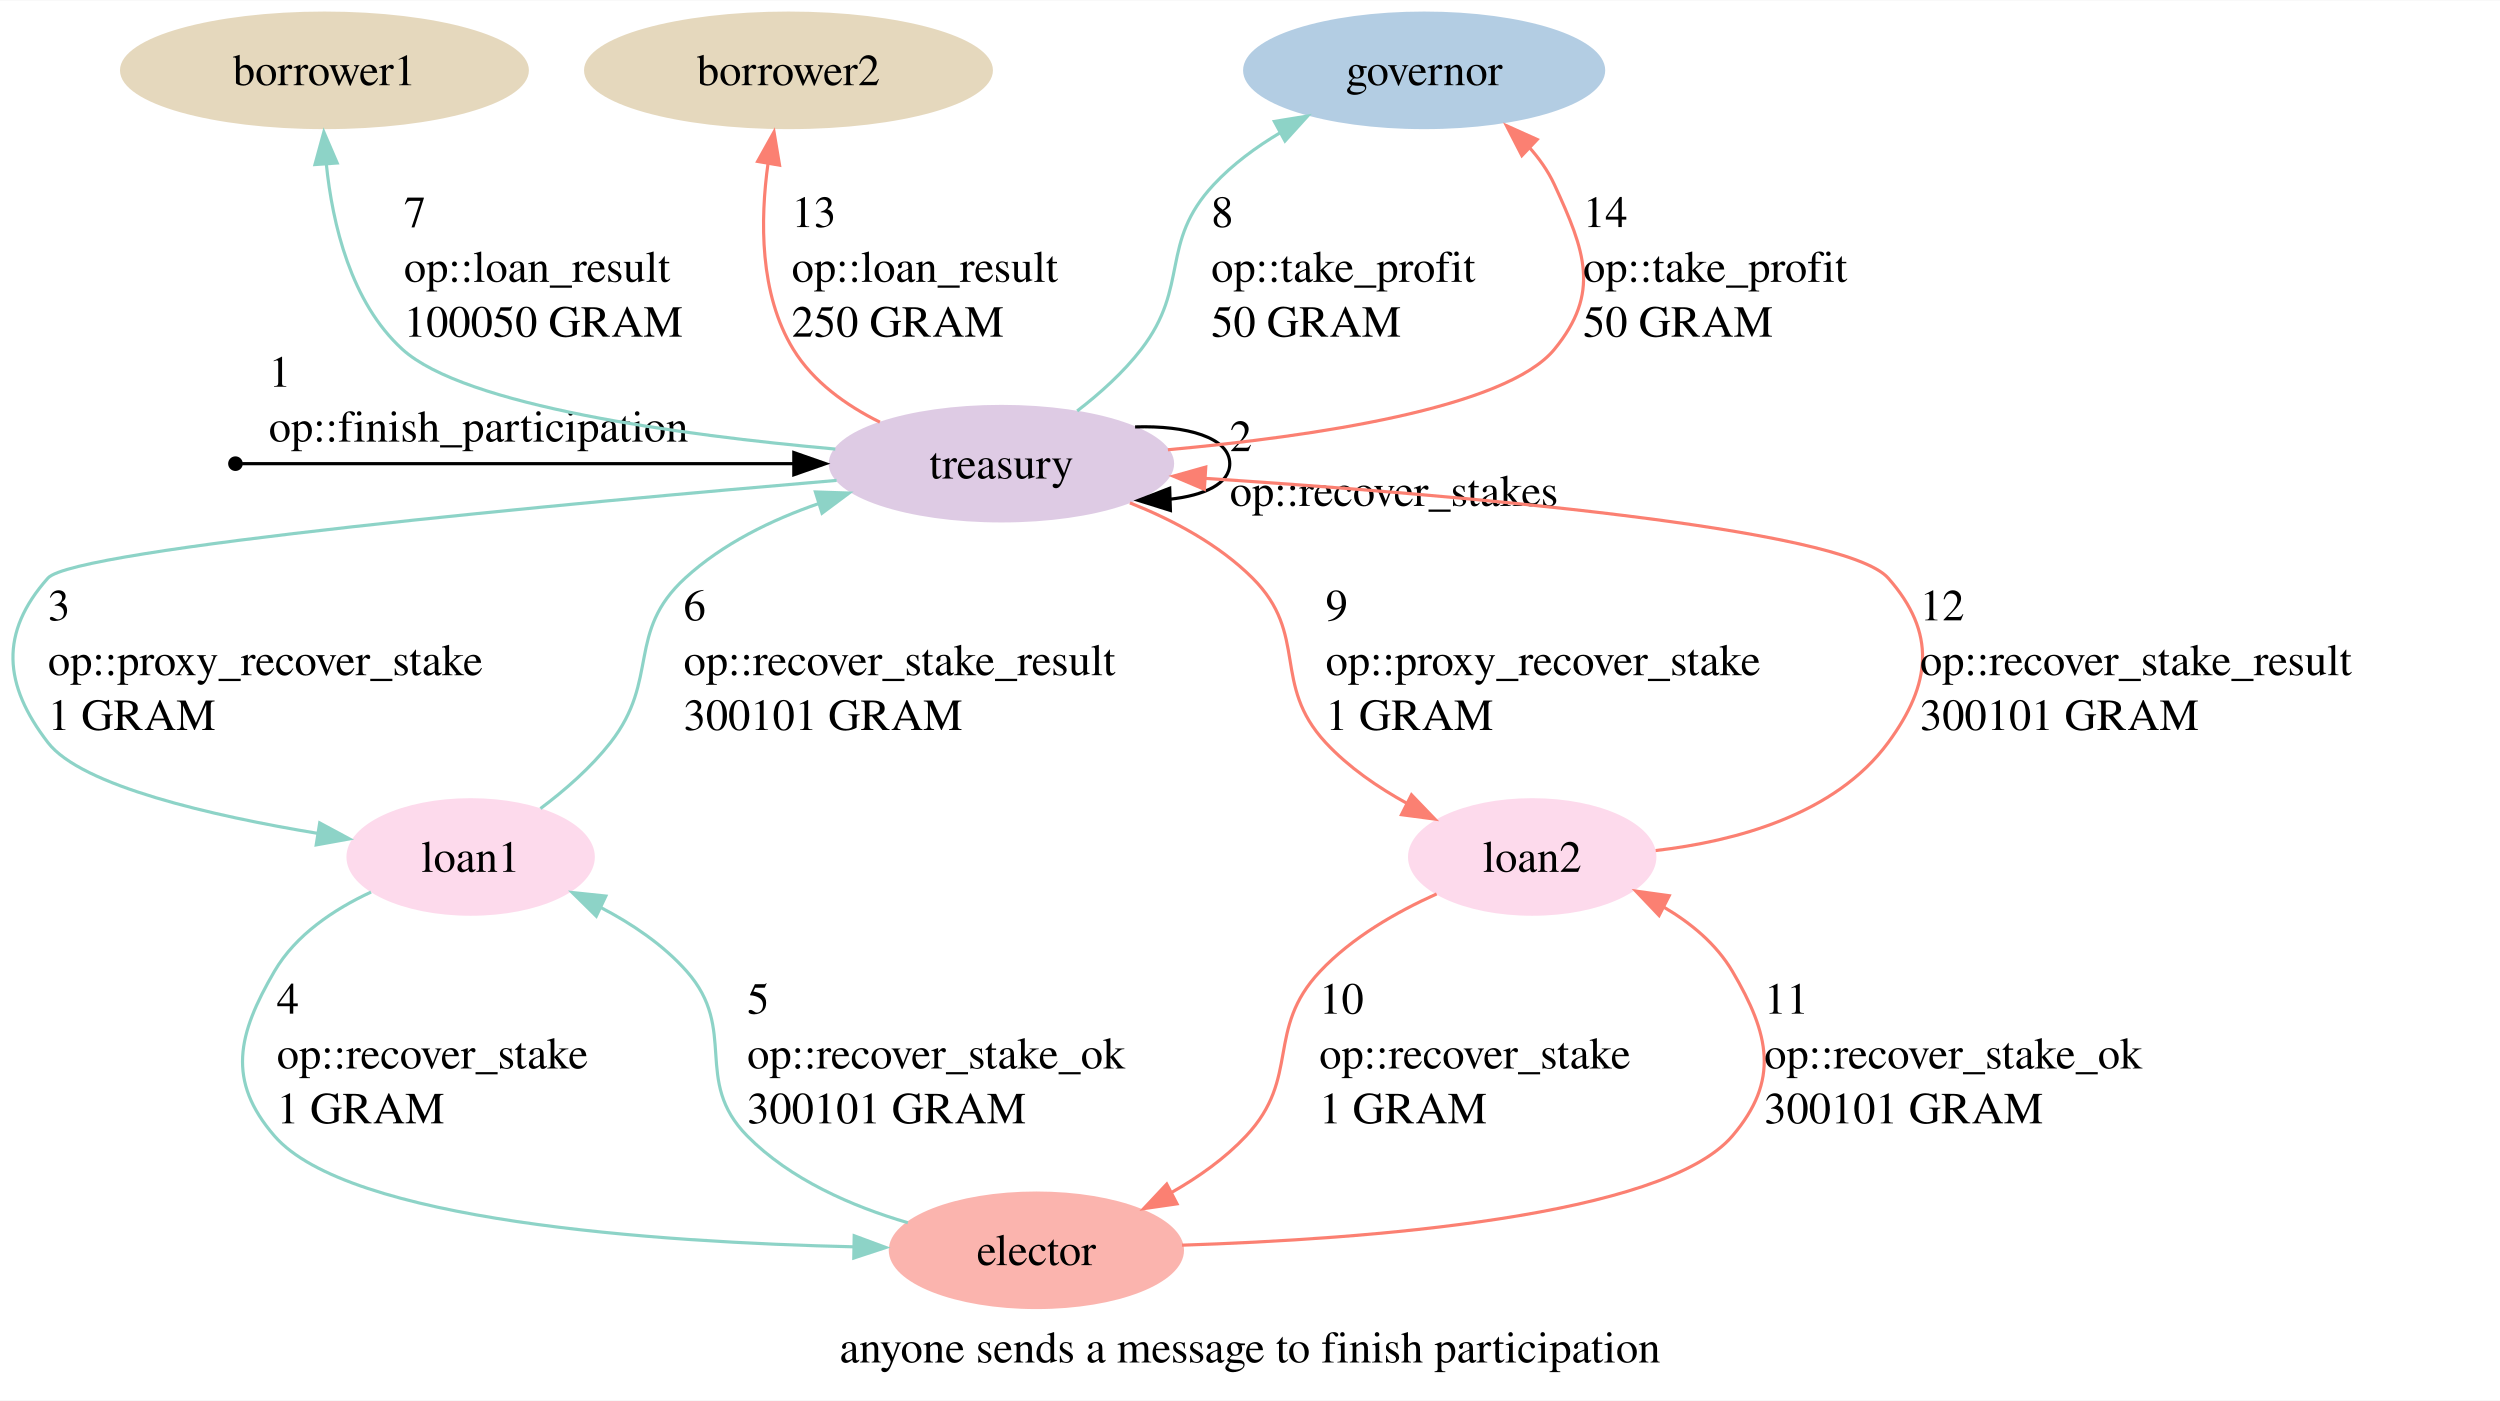
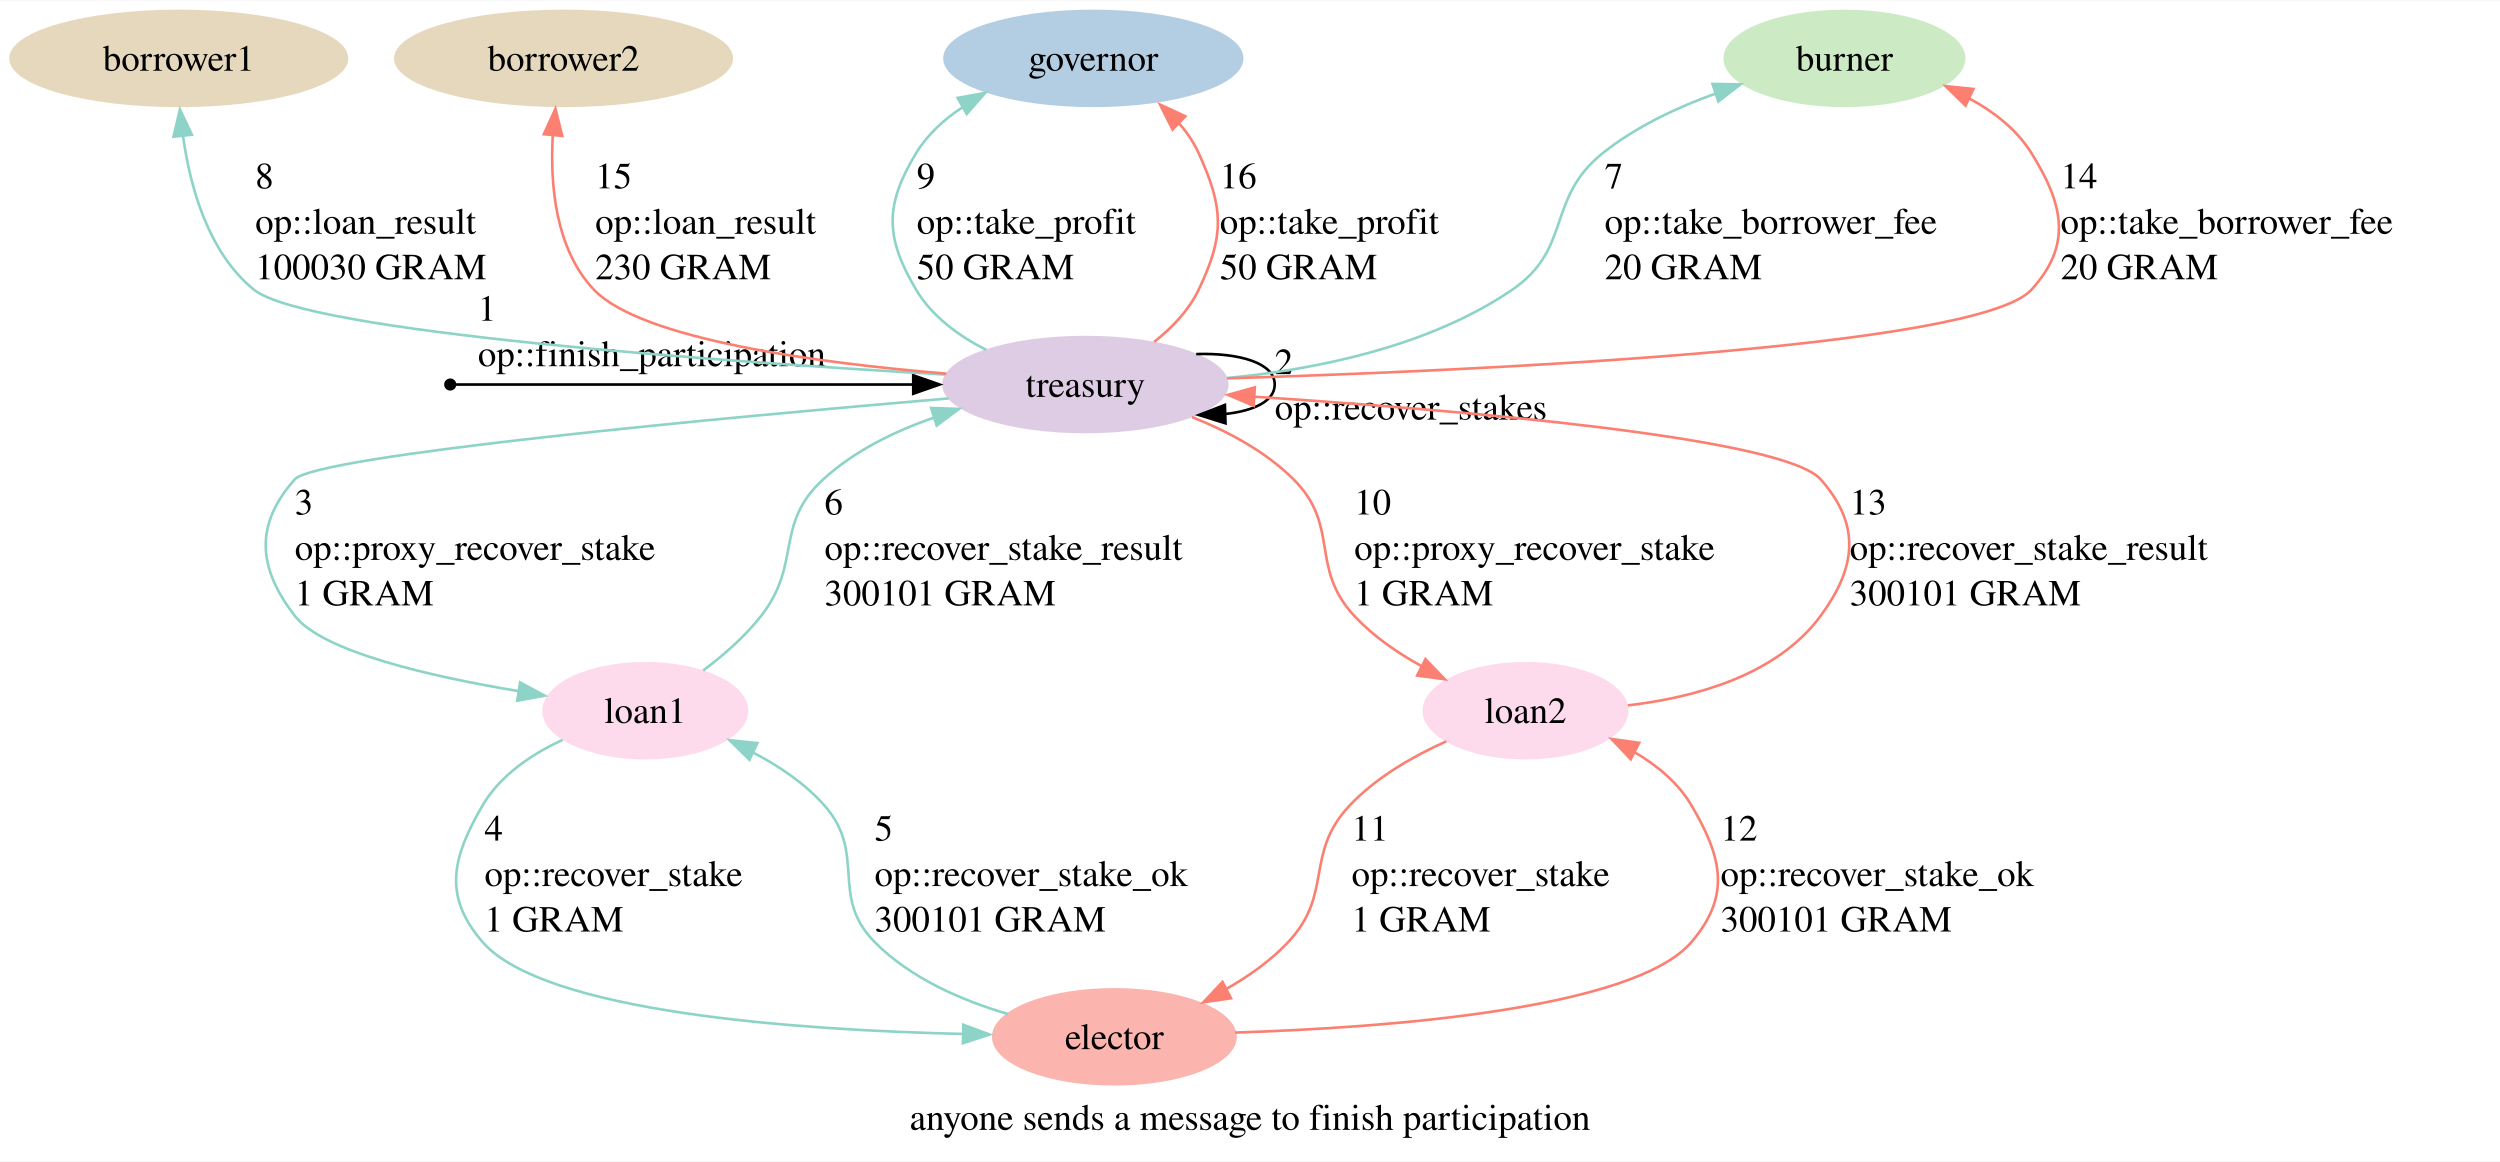
- <svg xmlns="http://www.w3.org/2000/svg" width="787pt" height="441pt" viewBox="0.00 0.00 786.58 440.50">
+ <svg xmlns="http://www.w3.org/2000/svg" width="949pt" height="441pt" viewBox="0.00 0.00 948.58 440.50">
  <g id="graph0" class="graph" transform="scale(1 1) rotate(0) translate(4 436.5)">
-     <polygon fill="white" stroke="none" points="-4,4 -4,-436.5 782.58,-436.5 782.58,4 -4,4" />
-     <text text-anchor="middle" x="389.29" y="-7.95" font-family="Times,serif" font-size="14.00">anyone sends a message to finish participation</text>
+     <polygon fill="white" stroke="none" points="-4,4 -4,-436.5 944.58,-436.5 944.58,4 -4,4" />
+     <text text-anchor="middle" x="470.29" y="-7.95" font-family="Times,serif" font-size="14.00">anyone sends a message to finish participation</text>
    <g id="node1" class="node">
-       <ellipse fill="black" stroke="black" cx="70.08" cy="-290.75" rx="1.8" ry="1.8" />
+       <ellipse fill="black" stroke="black" cx="166.83" cy="-290.75" rx="1.8" ry="1.8" />
    </g>
    <g id="node2" class="node">
-       <ellipse fill="#decbe4" stroke="#decbe4" cx="311.08" cy="-290.75" rx="53.84" ry="18" />
-       <text text-anchor="middle" x="311.08" y="-286.07" font-family="Times,serif" font-size="14.00">treasury</text>
+       <ellipse fill="#decbe4" stroke="#decbe4" cx="407.83" cy="-290.75" rx="53.84" ry="18" />
+       <text text-anchor="middle" x="407.83" y="-286.07" font-family="Times,serif" font-size="14.00">treasury</text>
    </g>
    <g id="edge1" class="edge">
-       <path fill="none" stroke="black" d="M72.16,-290.75C87.22,-290.75 180.65,-290.75 246.1,-290.75" />
-       <polygon fill="black" stroke="black" points="245.76,-294.25 255.76,-290.75 245.76,-287.25 245.76,-294.25" />
-       <text text-anchor="start" x="80.56" y="-314.95" font-family="Times,serif" font-size="14.00">1</text>
-       <text text-anchor="start" x="80.56" y="-297.7" font-family="Times,serif" font-size="14.00"> op::finish_participation</text>
+       <path fill="none" stroke="black" d="M168.92,-290.75C183.98,-290.75 277.4,-290.75 342.86,-290.75" />
+       <polygon fill="black" stroke="black" points="342.51,-294.25 352.51,-290.75 342.51,-287.25 342.51,-294.25" />
+       <text text-anchor="start" x="177.32" y="-314.95" font-family="Times,serif" font-size="14.00">1</text>
+       <text text-anchor="start" x="177.32" y="-297.7" font-family="Times,serif" font-size="14.00"> op::finish_participation</text>
    </g>
    <g id="edge2" class="edge">
-       <path fill="none" stroke="black" d="M353.14,-302.31C369.4,-302.82 382.92,-298.97 382.92,-290.75 382.92,-284.46 374.99,-280.73 363.98,-279.55" />
-       <polygon fill="black" stroke="black" points="364.25,-276.03 354.14,-279.19 364.02,-283.02 364.25,-276.03" />
-       <text text-anchor="start" x="382.92" y="-294.7" font-family="Times,serif" font-size="14.00">2</text>
-       <text text-anchor="start" x="382.92" y="-277.45" font-family="Times,serif" font-size="14.00"> op::recover_stakes</text>
+       <path fill="none" stroke="black" d="M449.89,-302.31C466.16,-302.82 479.67,-298.97 479.67,-290.75 479.67,-284.46 471.75,-280.73 460.74,-279.55" />
+       <polygon fill="black" stroke="black" points="461,-276.03 450.89,-279.19 460.77,-283.02 461,-276.03" />
+       <text text-anchor="start" x="479.67" y="-294.7" font-family="Times,serif" font-size="14.00">2</text>
+       <text text-anchor="start" x="479.67" y="-277.45" font-family="Times,serif" font-size="14.00"> op::recover_stakes</text>
    </g>
    <g id="node3" class="node">
-       <ellipse fill="#fddaec" stroke="#fddaec" cx="144.08" cy="-167" rx="38.58" ry="18" />
-       <text text-anchor="middle" x="144.08" y="-162.32" font-family="Times,serif" font-size="14.00">loan1</text>
+       <ellipse fill="#fddaec" stroke="#fddaec" cx="240.83" cy="-167" rx="38.58" ry="18" />
+       <text text-anchor="middle" x="240.83" y="-162.32" font-family="Times,serif" font-size="14.00">loan1</text>
    </g>
    <g id="edge3" class="edge">
-       <path fill="none" stroke="#8dd3c7" d="M259.22,-285.49C175.55,-278.36 19.23,-263.91 11.08,-254.75 -4.21,-237.57 -2.96,-221.22 11.08,-203 21.6,-189.35 62.56,-179.96 96.27,-174.37" />
-       <polygon fill="#8dd3c7" stroke="#8dd3c7" points="96.59,-177.71 105.92,-172.69 95.49,-170.8 96.59,-177.71" />
-       <text text-anchor="start" x="11.08" y="-241.45" font-family="Times,serif" font-size="14.00">3</text>
-       <text text-anchor="start" x="11.08" y="-224.2" font-family="Times,serif" font-size="14.00"> op::proxy_recover_stake</text>
-       <text text-anchor="start" x="11.08" y="-206.95" font-family="Times,serif" font-size="14.00"> 1 GRAM</text>
+       <path fill="none" stroke="#8dd3c7" d="M355.98,-285.49C272.3,-278.36 115.98,-263.91 107.83,-254.75 92.54,-237.57 93.79,-221.22 107.83,-203 118.36,-189.35 159.31,-179.96 193.03,-174.37" />
+       <polygon fill="#8dd3c7" stroke="#8dd3c7" points="193.34,-177.71 202.67,-172.69 192.25,-170.8 193.34,-177.71" />
+       <text text-anchor="start" x="107.83" y="-241.45" font-family="Times,serif" font-size="14.00">3</text>
+       <text text-anchor="start" x="107.83" y="-224.2" font-family="Times,serif" font-size="14.00"> op::proxy_recover_stake</text>
+       <text text-anchor="start" x="107.83" y="-206.95" font-family="Times,serif" font-size="14.00"> 1 GRAM</text>
    </g>
    <g id="node4" class="node">
-       <ellipse fill="#fddaec" stroke="#fddaec" cx="478.08" cy="-167" rx="38.58" ry="18" />
-       <text text-anchor="middle" x="478.08" y="-162.32" font-family="Times,serif" font-size="14.00">loan2</text>
+       <ellipse fill="#fddaec" stroke="#fddaec" cx="574.83" cy="-167" rx="38.58" ry="18" />
+       <text text-anchor="middle" x="574.83" y="-162.32" font-family="Times,serif" font-size="14.00">loan2</text>
+     </g>
+     <g id="edge10" class="edge">
+       <path fill="none" stroke="#fb8072" d="M448.27,-278.41C461.84,-273.01 476.22,-265.35 486.83,-254.75 504.64,-236.96 492.72,-221.46 509.83,-203 517.01,-195.26 526.3,-188.87 535.6,-183.77" />
+       <polygon fill="#fb8072" stroke="#fb8072" points="536.86,-186.56 544.21,-178.92 533.7,-180.31 536.86,-186.56" />
+       <text text-anchor="start" x="509.83" y="-241.45" font-family="Times,serif" font-size="14.00">10</text>
+       <text text-anchor="start" x="509.83" y="-224.2" font-family="Times,serif" font-size="14.00"> op::proxy_recover_stake</text>
+       <text text-anchor="start" x="509.83" y="-206.95" font-family="Times,serif" font-size="14.00"> 1 GRAM</text>
+     </g>
+     <g id="node6" class="node">
+       <ellipse fill="#e5d8bd" stroke="#e5d8bd" cx="63.83" cy="-414.5" rx="63.83" ry="18" />
+       <text text-anchor="middle" x="63.83" y="-409.82" font-family="Times,serif" font-size="14.00">borrower1</text>
+     </g>
+     <g id="edge8" class="edge">
+       <path fill="none" stroke="#8dd3c7" d="M354.77,-294.53C270.19,-299.41 112.26,-310.58 92.33,-326.75 74.95,-340.87 68.07,-365.82 65.4,-385.35" />
+       <polygon fill="#8dd3c7" stroke="#8dd3c7" points="61.83,-384.79 64.27,-395.1 68.8,-385.53 61.83,-384.79" />
+       <text text-anchor="start" x="92.83" y="-365.2" font-family="Times,serif" font-size="14.00">8</text>
+       <text text-anchor="start" x="92.83" y="-347.95" font-family="Times,serif" font-size="14.00"> op::loan_result</text>
+       <text text-anchor="start" x="92.83" y="-330.7" font-family="Times,serif" font-size="14.00"> 100030 GRAM</text>
+     </g>
+     <g id="node7" class="node">
+       <ellipse fill="#e5d8bd" stroke="#e5d8bd" cx="209.83" cy="-414.5" rx="63.83" ry="18" />
+       <text text-anchor="middle" x="209.83" y="-409.82" font-family="Times,serif" font-size="14.00">borrower2</text>
+     </g>
+     <g id="edge15" class="edge">
+       <path fill="none" stroke="#fb8072" d="M355.1,-294.87C306.51,-298.9 239.29,-307.8 221.33,-326.75 206.73,-342.16 204.64,-366.61 205.76,-385.63" />
+       <polygon fill="#fb8072" stroke="#fb8072" points="202.35,-385.73 206.75,-395.36 209.32,-385.08 202.35,-385.73" />
+       <text text-anchor="start" x="221.83" y="-365.2" font-family="Times,serif" font-size="14.00">15</text>
+       <text text-anchor="start" x="221.83" y="-347.95" font-family="Times,serif" font-size="14.00"> op::loan_result</text>
+       <text text-anchor="start" x="221.83" y="-330.7" font-family="Times,serif" font-size="14.00"> 230 GRAM</text>
+     </g>
+     <g id="node8" class="node">
+       <ellipse fill="#b3cde3" stroke="#b3cde3" cx="410.83" cy="-414.5" rx="56.47" ry="18" />
+       <text text-anchor="middle" x="410.83" y="-409.82" font-family="Times,serif" font-size="14.00">governor</text>
    </g>
    <g id="edge9" class="edge">
-       <path fill="none" stroke="#fb8072" d="M351.51,-278.41C365.09,-273.01 379.46,-265.35 390.08,-254.75 407.89,-236.96 395.97,-221.46 413.08,-203 420.26,-195.26 429.55,-188.87 438.85,-183.77" />
-       <polygon fill="#fb8072" stroke="#fb8072" points="440.1,-186.56 447.45,-178.92 436.95,-180.31 440.1,-186.56" />
-       <text text-anchor="start" x="413.08" y="-241.45" font-family="Times,serif" font-size="14.00">9</text>
-       <text text-anchor="start" x="413.08" y="-224.2" font-family="Times,serif" font-size="14.00"> op::proxy_recover_stake</text>
-       <text text-anchor="start" x="413.08" y="-206.95" font-family="Times,serif" font-size="14.00"> 1 GRAM</text>
+       <path fill="none" stroke="#8dd3c7" d="M370.2,-303.9C359.75,-309.2 349.62,-316.59 343.58,-326.75 331.84,-346.52 331.65,-358.84 343.58,-378.5 347.95,-385.7 354.34,-391.49 361.46,-396.12" />
+       <polygon fill="#8dd3c7" stroke="#8dd3c7" points="359.35,-399.51 369.78,-401.38 362.8,-393.42 359.35,-399.51" />
+       <text text-anchor="start" x="343.83" y="-365.2" font-family="Times,serif" font-size="14.00">9</text>
+       <text text-anchor="start" x="343.83" y="-347.95" font-family="Times,serif" font-size="14.00"> op::take_profit</text>
+       <text text-anchor="start" x="343.83" y="-330.7" font-family="Times,serif" font-size="14.00"> 50 GRAM</text>
    </g>
-     <g id="node6" class="node">
-       <ellipse fill="#e5d8bd" stroke="#e5d8bd" cx="98.08" cy="-414.5" rx="63.83" ry="18" />
-       <text text-anchor="middle" x="98.08" y="-409.82" font-family="Times,serif" font-size="14.00">borrower1</text>
+     <g id="edge16" class="edge">
+       <path fill="none" stroke="#fb8072" d="M433.94,-306.94C440.7,-312.28 447.11,-318.93 450.83,-326.75 460.71,-347.52 460.34,-357.56 450.83,-378.5 448.85,-382.87 446.02,-386.91 442.77,-390.58" />
+       <polygon fill="#fb8072" stroke="#fb8072" points="440.89,-387.5 436.15,-396.98 445.76,-392.52 440.89,-387.5" />
+       <text text-anchor="start" x="458.83" y="-365.2" font-family="Times,serif" font-size="14.00">16</text>
+       <text text-anchor="start" x="458.83" y="-347.95" font-family="Times,serif" font-size="14.00"> op::take_profit</text>
+       <text text-anchor="start" x="458.83" y="-330.7" font-family="Times,serif" font-size="14.00"> 50 GRAM</text>
+     </g>
+     <g id="node9" class="node">
+       <ellipse fill="#ccebc5" stroke="#ccebc5" cx="695.83" cy="-414.5" rx="45.42" ry="18" />
+       <text text-anchor="middle" x="695.83" y="-409.82" font-family="Times,serif" font-size="14.00">burner</text>
    </g>
    <g id="edge7" class="edge">
-       <path fill="none" stroke="#8dd3c7" d="M258.82,-295.34C210.11,-299.73 142.13,-308.92 122.58,-326.75 106.42,-341.49 100.6,-366 98.65,-385.21" />
-       <polygon fill="#8dd3c7" stroke="#8dd3c7" points="95.1,-384.86 97.89,-395.08 102.08,-385.35 95.1,-384.86" />
-       <text text-anchor="start" x="123.08" y="-365.2" font-family="Times,serif" font-size="14.00">7</text>
-       <text text-anchor="start" x="123.08" y="-347.95" font-family="Times,serif" font-size="14.00"> op::loan_result</text>
-       <text text-anchor="start" x="123.08" y="-330.7" font-family="Times,serif" font-size="14.00"> 100050 GRAM</text>
+       <path fill="none" stroke="#8dd3c7" d="M461.45,-293.2C495.11,-296.43 538,-305 569.83,-326.75 592.61,-342.31 582.56,-361.26 604.08,-378.5 616.63,-388.54 632.37,-395.94 647.26,-401.27" />
+       <polygon fill="#8dd3c7" stroke="#8dd3c7" points="645.78,-404.8 656.38,-404.64 647.99,-398.16 645.78,-404.8" />
+       <text text-anchor="start" x="604.83" y="-365.2" font-family="Times,serif" font-size="14.00">7</text>
+       <text text-anchor="start" x="604.83" y="-347.95" font-family="Times,serif" font-size="14.00"> op::take_borrower_fee</text>
+       <text text-anchor="start" x="604.83" y="-330.7" font-family="Times,serif" font-size="14.00"> 20 GRAM</text>
    </g>
-     <g id="node7" class="node">
-       <ellipse fill="#e5d8bd" stroke="#e5d8bd" cx="244.08" cy="-414.5" rx="63.83" ry="18" />
-       <text text-anchor="middle" x="244.08" y="-409.82" font-family="Times,serif" font-size="14.00">borrower2</text>
+     <g id="edge14" class="edge">
+       <path fill="none" stroke="#fb8072" d="M461.63,-293.09C556.79,-296.02 746.74,-304.6 766.83,-326.75 782.29,-343.78 778.98,-358.97 766.83,-378.5 761.23,-387.51 752.55,-394.27 743.16,-399.31" />
+       <polygon fill="#fb8072" stroke="#fb8072" points="741.79,-396.56 734.22,-403.97 744.76,-402.9 741.79,-396.56" />
+       <text text-anchor="start" x="777.83" y="-365.2" font-family="Times,serif" font-size="14.00">14</text>
+       <text text-anchor="start" x="777.83" y="-347.95" font-family="Times,serif" font-size="14.00"> op::take_borrower_fee</text>
+       <text text-anchor="start" x="777.83" y="-330.7" font-family="Times,serif" font-size="14.00"> 20 GRAM</text>
+     </g>
+     <g id="edge6" class="edge">
+       <path fill="none" stroke="#8dd3c7" d="M262.8,-182.24C270.48,-188 278.71,-195.15 284.83,-203 300.37,-222.92 289.7,-237.69 308.33,-254.75 320.13,-265.55 335.46,-273.06 350.54,-278.26" />
+       <polygon fill="#8dd3c7" stroke="#8dd3c7" points="349.3,-281.85 359.89,-281.5 351.4,-275.17 349.3,-281.85" />
+       <text text-anchor="start" x="308.83" y="-241.45" font-family="Times,serif" font-size="14.00">6</text>
+       <text text-anchor="start" x="308.83" y="-224.2" font-family="Times,serif" font-size="14.00"> op::recover_stake_result</text>
+       <text text-anchor="start" x="308.83" y="-206.95" font-family="Times,serif" font-size="14.00"> 300101 GRAM</text>
+     </g>
+     <g id="node5" class="node">
+       <ellipse fill="#fbb4ae" stroke="#fbb4ae" cx="418.83" cy="-43.25" rx="45.95" ry="18" />
+       <text text-anchor="middle" x="418.83" y="-38.58" font-family="Times,serif" font-size="14.00">elector</text>
+     </g>
+     <g id="edge4" class="edge">
+       <path fill="none" stroke="#8dd3c7" d="M209.5,-155.96C197.82,-150.53 185.78,-142.5 179.08,-131 167.51,-111.13 164.04,-96.65 179.08,-79.25 202.23,-52.48 298.53,-45.78 361.81,-44.33" />
+       <polygon fill="#8dd3c7" stroke="#8dd3c7" points="361.51,-47.82 371.45,-44.13 361.38,-40.82 361.51,-47.82" />
+       <text text-anchor="start" x="179.83" y="-117.7" font-family="Times,serif" font-size="14.00">4</text>
+       <text text-anchor="start" x="179.83" y="-100.45" font-family="Times,serif" font-size="14.00"> op::recover_stake</text>
+       <text text-anchor="start" x="179.83" y="-83.2" font-family="Times,serif" font-size="14.00"> 1 GRAM</text>
    </g>
    <g id="edge13" class="edge">
-       <path fill="none" stroke="#fb8072" d="M272.84,-303.81C262.19,-309.1 251.83,-316.52 245.58,-326.75 234.96,-344.12 235.14,-367.33 237.67,-385.38" />
-       <polygon fill="#fb8072" stroke="#fb8072" points="234.37,-385.85 239.53,-395.11 241.27,-384.66 234.37,-385.85" />
-       <text text-anchor="start" x="245.08" y="-365.2" font-family="Times,serif" font-size="14.00">13</text>
-       <text text-anchor="start" x="245.08" y="-347.95" font-family="Times,serif" font-size="14.00"> op::loan_result</text>
-       <text text-anchor="start" x="245.08" y="-330.7" font-family="Times,serif" font-size="14.00"> 250 GRAM</text>
+       <path fill="none" stroke="#fb8072" d="M613.67,-169.02C638.94,-171.95 670.18,-180.35 686.83,-203 700.46,-221.53 702.05,-237.5 686.83,-254.75 672.82,-270.63 549.53,-281.07 471.61,-286.14" />
+       <polygon fill="#fb8072" stroke="#fb8072" points="471.68,-282.69 461.93,-286.82 472.13,-289.68 471.68,-282.69" />
+       <text text-anchor="start" x="697.83" y="-241.45" font-family="Times,serif" font-size="14.00">13</text>
+       <text text-anchor="start" x="697.83" y="-224.2" font-family="Times,serif" font-size="14.00"> op::recover_stake_result</text>
+       <text text-anchor="start" x="697.83" y="-206.95" font-family="Times,serif" font-size="14.00"> 300101 GRAM</text>
    </g>
-     <g id="node8" class="node">
-       <ellipse fill="#b3cde3" stroke="#b3cde3" cx="444.08" cy="-414.5" rx="56.47" ry="18" />
-       <text text-anchor="middle" x="444.08" y="-409.82" font-family="Times,serif" font-size="14.00">governor</text>
+     <g id="edge11" class="edge">
+       <path fill="none" stroke="#fb8072" d="M544.77,-155.37C532.16,-149.71 518.13,-141.67 508.08,-131 490.8,-112.64 502.07,-97.65 484.83,-79.25 478.2,-72.17 469.8,-66.23 461.24,-61.38" />
+       <polygon fill="#fb8072" stroke="#fb8072" points="463.08,-57.87 452.59,-56.36 459.85,-64.08 463.08,-57.87" />
+       <text text-anchor="start" x="508.83" y="-117.7" font-family="Times,serif" font-size="14.00">11</text>
+       <text text-anchor="start" x="508.83" y="-100.45" font-family="Times,serif" font-size="14.00"> op::recover_stake</text>
+       <text text-anchor="start" x="508.83" y="-83.2" font-family="Times,serif" font-size="14.00"> 1 GRAM</text>
    </g>
-     <g id="edge8" class="edge">
-       <path fill="none" stroke="#8dd3c7" d="M334.91,-307.33C342.06,-312.83 349.48,-319.48 355.08,-326.75 370.41,-346.65 360.71,-360.11 377.83,-378.5 383.81,-384.93 391.25,-390.41 398.96,-394.98" />
-       <polygon fill="#8dd3c7" stroke="#8dd3c7" points="396.96,-398.42 407.42,-400.12 400.3,-392.27 396.96,-398.42" />
-       <text text-anchor="start" x="377.08" y="-365.2" font-family="Times,serif" font-size="14.00">8</text>
-       <text text-anchor="start" x="377.08" y="-347.95" font-family="Times,serif" font-size="14.00"> op::take_profit</text>
-       <text text-anchor="start" x="377.08" y="-330.7" font-family="Times,serif" font-size="14.00"> 50 GRAM</text>
-     </g>
-     <g id="edge14" class="edge">
-       <path fill="none" stroke="#fb8072" d="M363.45,-295.13C408.96,-299.28 469.9,-308.21 485.08,-326.75 499.65,-344.54 494.71,-357.61 485.08,-378.5 483.04,-382.92 480.14,-386.99 476.8,-390.67" />
-       <polygon fill="#fb8072" stroke="#fb8072" points="474.83,-387.66 469.99,-397.08 479.65,-392.74 474.83,-387.66" />
-       <text text-anchor="start" x="494.08" y="-365.2" font-family="Times,serif" font-size="14.00">14</text>
-       <text text-anchor="start" x="494.08" y="-347.95" font-family="Times,serif" font-size="14.00"> op::take_profit</text>
-       <text text-anchor="start" x="494.08" y="-330.7" font-family="Times,serif" font-size="14.00"> 50 GRAM</text>
-     </g>
-     <g id="edge6" class="edge">
-       <path fill="none" stroke="#8dd3c7" d="M166.04,-182.24C173.73,-188 181.95,-195.15 188.08,-203 203.62,-222.92 192.95,-237.69 211.58,-254.75 223.37,-265.55 238.7,-273.06 253.78,-278.26" />
-       <polygon fill="#8dd3c7" stroke="#8dd3c7" points="252.55,-281.85 263.14,-281.5 254.64,-275.17 252.55,-281.85" />
-       <text text-anchor="start" x="211.08" y="-241.45" font-family="Times,serif" font-size="14.00">6</text>
-       <text text-anchor="start" x="211.08" y="-224.2" font-family="Times,serif" font-size="14.00"> op::recover_stake_result</text>
-       <text text-anchor="start" x="211.08" y="-206.95" font-family="Times,serif" font-size="14.00"> 300101 GRAM</text>
-     </g>
-     <g id="node5" class="node">
-       <ellipse fill="#fbb4ae" stroke="#fbb4ae" cx="322.08" cy="-43.25" rx="45.95" ry="18" />
-       <text text-anchor="middle" x="322.08" y="-38.58" font-family="Times,serif" font-size="14.00">elector</text>
-     </g>
-     <g id="edge4" class="edge">
-       <path fill="none" stroke="#8dd3c7" d="M112.74,-155.96C101.07,-150.53 89.03,-142.5 82.33,-131 70.75,-111.13 67.29,-96.65 82.33,-79.25 105.48,-52.48 201.77,-45.78 265.06,-44.33" />
-       <polygon fill="#8dd3c7" stroke="#8dd3c7" points="264.76,-47.82 274.69,-44.13 264.63,-40.82 264.76,-47.82" />
-       <text text-anchor="start" x="83.08" y="-117.7" font-family="Times,serif" font-size="14.00">4</text>
-       <text text-anchor="start" x="83.08" y="-100.45" font-family="Times,serif" font-size="14.00"> op::recover_stake</text>
-       <text text-anchor="start" x="83.08" y="-83.2" font-family="Times,serif" font-size="14.00"> 1 GRAM</text>
+     <g id="edge5" class="edge">
+       <path fill="none" stroke="#8dd3c7" d="M378.4,-51.92C360.9,-57.06 341.37,-65.5 327.83,-79.25 310.64,-96.71 325.06,-112.64 308.83,-131 301.45,-139.36 291.59,-146 281.67,-151.15" />
+       <polygon fill="#8dd3c7" stroke="#8dd3c7" points="280.37,-148.37 272.83,-155.81 283.37,-154.7 280.37,-148.37" />
+       <text text-anchor="start" x="327.83" y="-117.7" font-family="Times,serif" font-size="14.00">5</text>
+       <text text-anchor="start" x="327.83" y="-100.45" font-family="Times,serif" font-size="14.00"> op::recover_stake_ok</text>
+       <text text-anchor="start" x="327.83" y="-83.2" font-family="Times,serif" font-size="14.00"> 300101 GRAM</text>
    </g>
    <g id="edge12" class="edge">
-       <path fill="none" stroke="#fb8072" d="M516.92,-169.02C542.18,-171.95 573.43,-180.35 590.08,-203 603.7,-221.53 605.3,-237.5 590.08,-254.75 576.06,-270.63 452.78,-281.07 374.85,-286.14" />
-       <polygon fill="#fb8072" stroke="#fb8072" points="374.93,-282.69 365.17,-286.82 375.37,-289.68 374.93,-282.69" />
-       <text text-anchor="start" x="600.08" y="-241.45" font-family="Times,serif" font-size="14.00">12</text>
-       <text text-anchor="start" x="600.08" y="-224.2" font-family="Times,serif" font-size="14.00"> op::recover_stake_result</text>
-       <text text-anchor="start" x="600.08" y="-206.95" font-family="Times,serif" font-size="14.00"> 300101 GRAM</text>
-     </g>
-     <g id="edge10" class="edge">
-       <path fill="none" stroke="#fb8072" d="M448.01,-155.37C435.4,-149.71 421.37,-141.67 411.33,-131 394.05,-112.64 405.32,-97.65 388.08,-79.25 381.44,-72.17 373.05,-66.23 364.49,-61.38" />
-       <polygon fill="#fb8072" stroke="#fb8072" points="366.32,-57.87 355.84,-56.36 363.09,-64.08 366.32,-57.87" />
-       <text text-anchor="start" x="411.08" y="-117.7" font-family="Times,serif" font-size="14.00">10</text>
-       <text text-anchor="start" x="411.08" y="-100.45" font-family="Times,serif" font-size="14.00"> op::recover_stake</text>
-       <text text-anchor="start" x="411.08" y="-83.2" font-family="Times,serif" font-size="14.00"> 1 GRAM</text>
-     </g>
-     <g id="edge5" class="edge">
-       <path fill="none" stroke="#8dd3c7" d="M281.64,-51.92C264.15,-57.06 244.62,-65.5 231.08,-79.25 213.89,-96.71 228.3,-112.64 212.08,-131 204.69,-139.36 194.83,-146 184.92,-151.15" />
-       <polygon fill="#8dd3c7" stroke="#8dd3c7" points="183.61,-148.37 176.07,-155.81 186.61,-154.7 183.61,-148.37" />
-       <text text-anchor="start" x="231.08" y="-117.7" font-family="Times,serif" font-size="14.00">5</text>
-       <text text-anchor="start" x="231.08" y="-100.45" font-family="Times,serif" font-size="14.00"> op::recover_stake_ok</text>
-       <text text-anchor="start" x="231.08" y="-83.2" font-family="Times,serif" font-size="14.00"> 300101 GRAM</text>
-     </g>
-     <g id="edge11" class="edge">
-       <path fill="none" stroke="#fb8072" d="M367.91,-44.86C425.44,-46.71 519.28,-53.69 541.08,-79.25 556,-96.75 552.74,-111.18 541.08,-131 536,-139.63 527.94,-146.29 519.25,-151.36" />
-       <polygon fill="#fb8072" stroke="#fb8072" points="518,-148.58 510.7,-156.26 521.19,-154.81 518,-148.58" />
-       <text text-anchor="start" x="551.08" y="-117.7" font-family="Times,serif" font-size="14.00">11</text>
-       <text text-anchor="start" x="551.08" y="-100.45" font-family="Times,serif" font-size="14.00"> op::recover_stake_ok</text>
-       <text text-anchor="start" x="551.08" y="-83.2" font-family="Times,serif" font-size="14.00"> 300101 GRAM</text>
+       <path fill="none" stroke="#fb8072" d="M464.66,-44.86C522.2,-46.71 616.03,-53.69 637.83,-79.25 652.76,-96.75 649.5,-111.18 637.83,-131 632.76,-139.63 624.69,-146.29 616.01,-151.36" />
+       <polygon fill="#fb8072" stroke="#fb8072" points="614.76,-148.58 607.46,-156.26 617.95,-154.81 614.76,-148.58" />
+       <text text-anchor="start" x="648.83" y="-117.7" font-family="Times,serif" font-size="14.00">12</text>
+       <text text-anchor="start" x="648.83" y="-100.45" font-family="Times,serif" font-size="14.00"> op::recover_stake_ok</text>
+       <text text-anchor="start" x="648.83" y="-83.2" font-family="Times,serif" font-size="14.00"> 300101 GRAM</text>
    </g>
  </g>
</svg>
